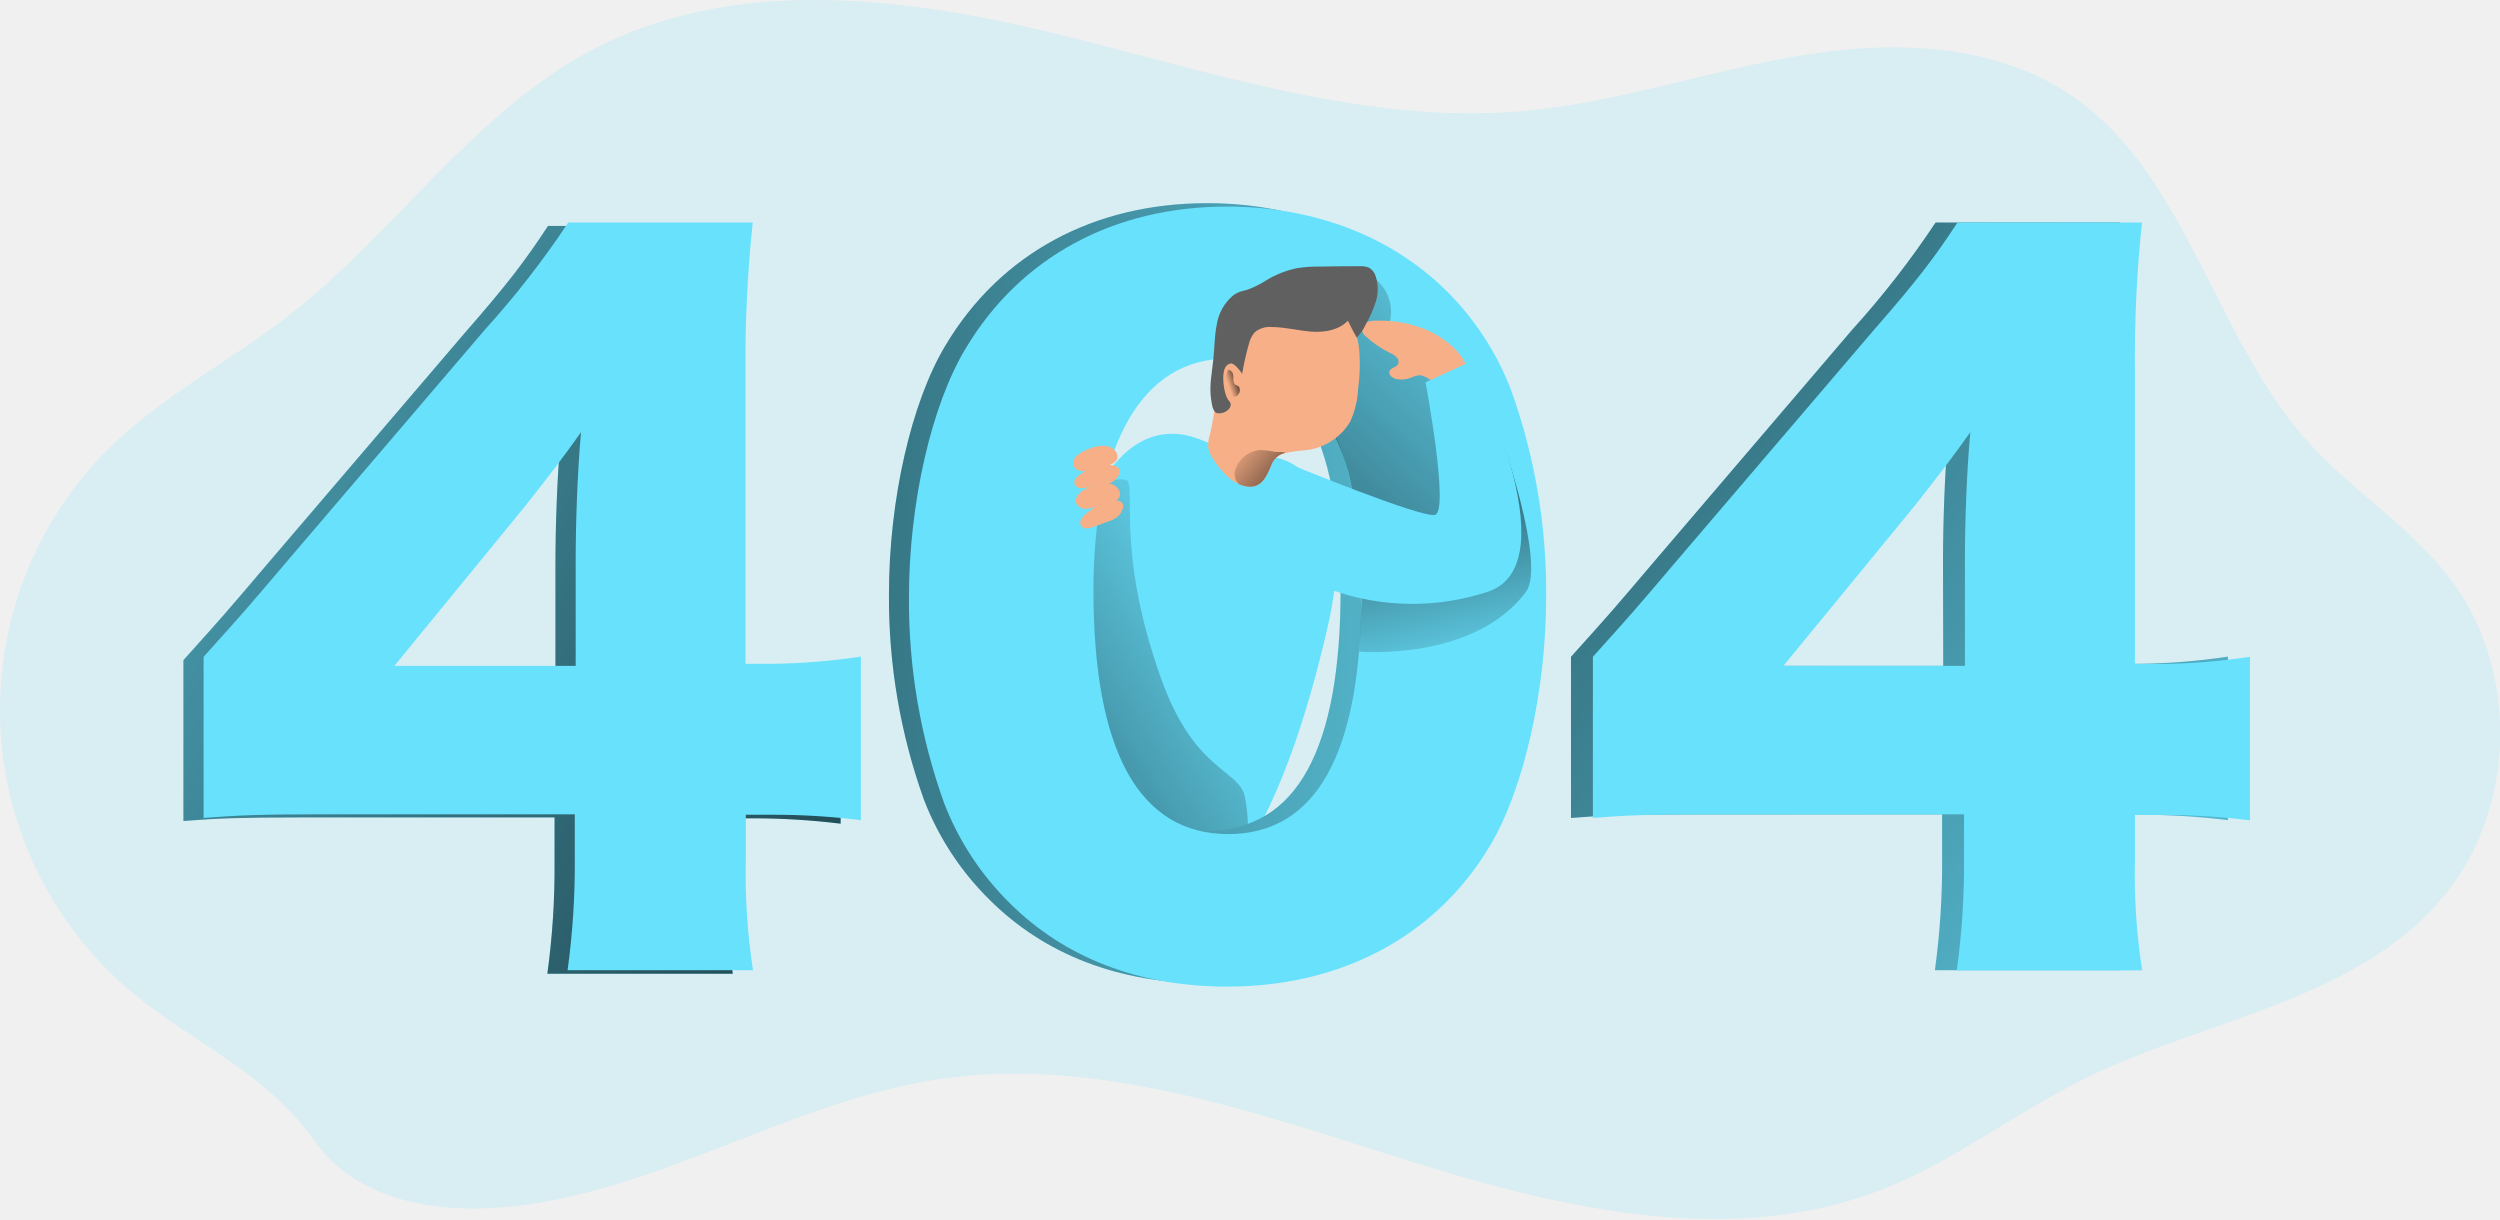
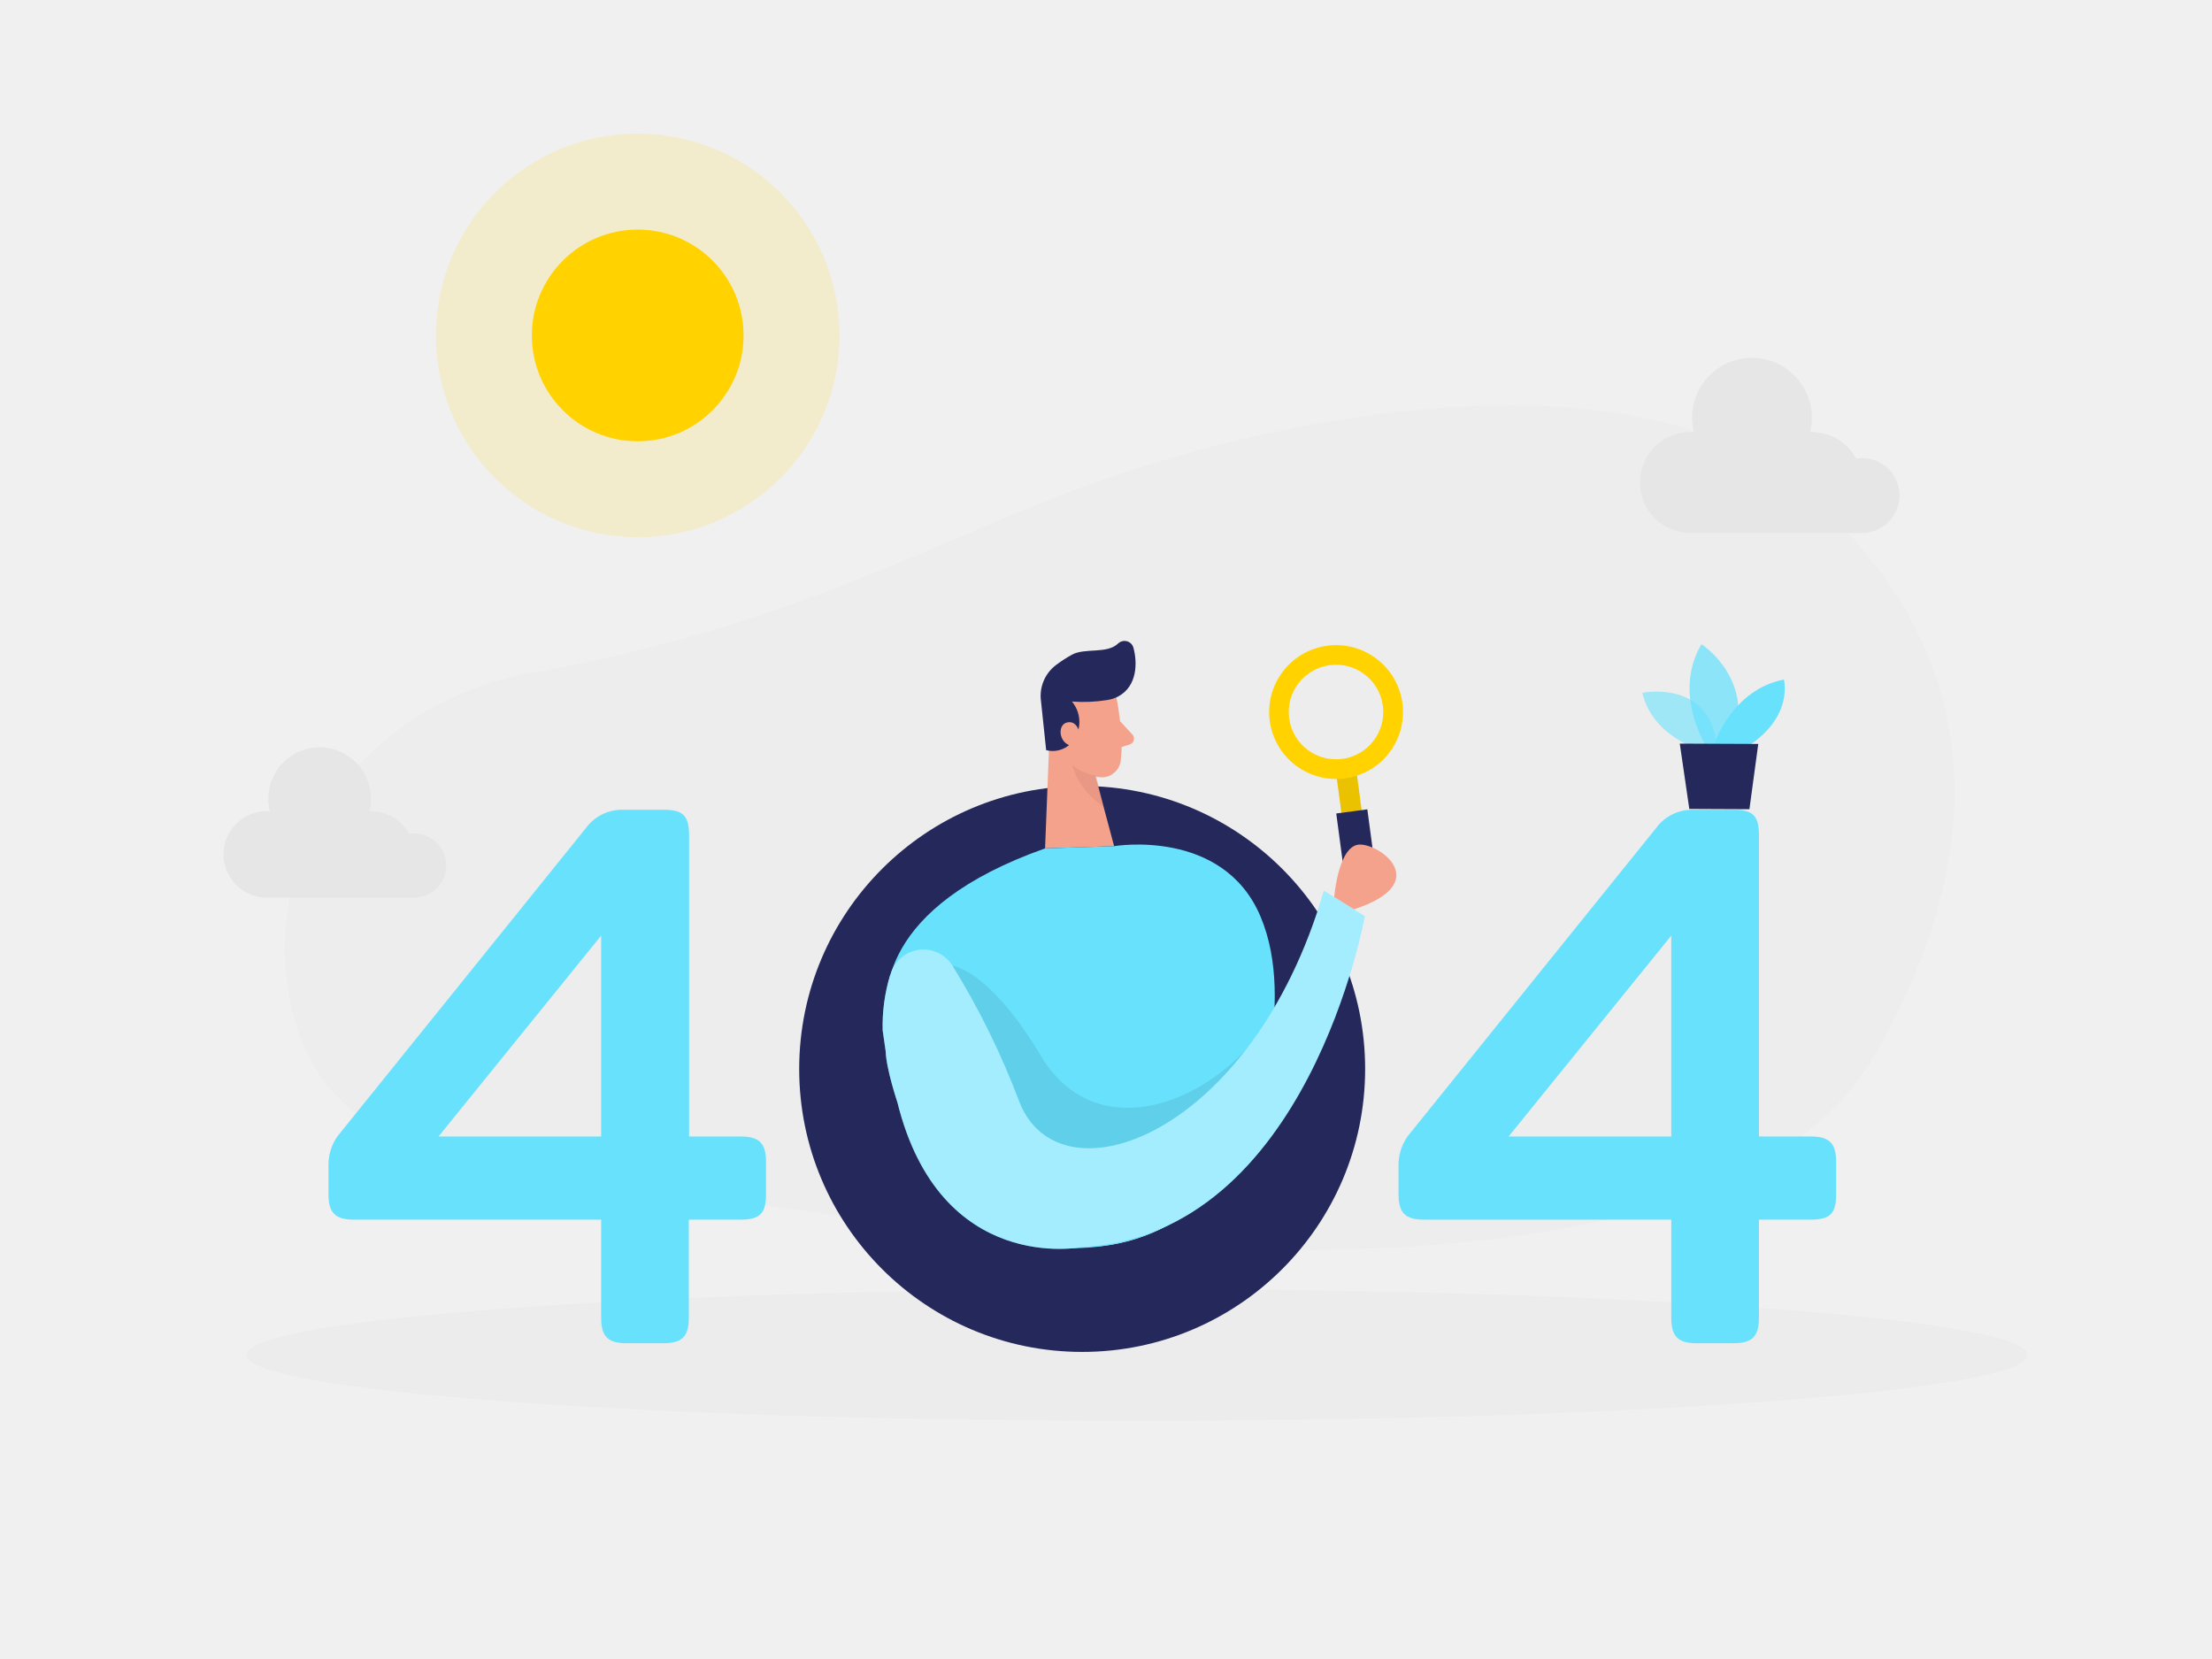
- <svg xmlns="http://www.w3.org/2000/svg" xmlns:xlink="http://www.w3.org/1999/xlink" viewBox="0 0 420.07 204.87">
-   <defs>
-     <linearGradient id="a" x1="-65" x2="262.93" y1="72.16" y2="255.66" gradientUnits="userSpaceOnUse">
-       <stop offset="0" stop-opacity="0" />
-       <stop offset=".99" />
-     </linearGradient>
-     <linearGradient id="b" x1="217.16" x2="115.32" y1="164.75" y2="227.42" xlink:href="#a" />
-     <linearGradient id="c" x1="425.36" x2="137.36" y1="249.21" y2="3.69" xlink:href="#a" />
-     <linearGradient id="d" x1="295.89" x2="-18.16" y1="167.21" y2="154.47" xlink:href="#a" />
-     <linearGradient id="e" x1="259.24" x2="169.04" y1="105.38" y2="201.94" xlink:href="#a" />
-     <linearGradient id="f" x1="246.43" x2="233.21" y1="180.33" y2="117.97" xlink:href="#a" />
-     <linearGradient id="g" x1="206.63" x2="209.22" y1="128.36" y2="127.46" xlink:href="#a" />
-     <linearGradient id="h" x1="207.32" x2="222.61" y1="138.38" y2="150.91" xlink:href="#a" />
-   </defs>
-   <path fill="#68e1fd" d="M24.04 168.23a61.89 61.89 0 01-6.31-92.33c9.16-9.24 21-15.18 31.16-23.18C66.46 38.97 79.47 19.11 99.07 8.61c23.6-12.65 52.2-9.31 78.12-3s51.96 15.35 78.54 13.07c15.83-1.37 31.07-6.73 46.75-9.34s32.88-2.14 46 7c19.1 13.39 23.64 40.45 39.31 57.9 7.59 8.46 17.67 14.48 24.39 23.68 10.81 14.79 10.53 37-.65 51.51-14.32 18.55-40.16 21.49-61 31.69-11.6 5.68-22 13.87-34 18.63-25.22 10-53.59 3.49-79.45-4.59s-52.5-17.8-79.27-13.84c-25 3.72-47.53 19.15-72.74 21.49-11.7 1.09-25.06-1-32.21-11.1-7.69-10.83-18.41-15.48-28.82-23.48z" opacity=".18" style="isolation:isolate" />
-   <path fill="#68e1fd" d="M30.82 110.92c6.79-7.55 6.79-7.55 14.49-16.61l32.77-38.35c7.25-8.31 10.12-12.08 14-18h31a217 217 0 00-1.21 25.06v49.11h4.38a105.88 105.88 0 0015-1.21v27.48a120.64 120.64 0 00-14.8-.9h-4.53v7.55a105.46 105.46 0 001.21 18.57H91.97a131 131 0 001.21-18.87v-7.4H50.45c-9.82 0-14 .15-19.63.6zm62.51-16c0-6.8.3-15.1.91-21.75-3 4.23-5.29 7.25-9.36 12.38l-22.05 26.88h30.5z" />
-   <path fill="url(#a)" d="M31.09 174.69c6.79-7.55 6.79-7.55 14.49-16.61l32.77-38.35c7.25-8.31 10.12-12.08 14-18h31a217 217 0 00-1.21 25.06v49.11h4.38a105.88 105.88 0 0015-1.21v27.48a120.64 120.64 0 00-14.8-.9h-4.53v7.55a105.46 105.46 0 001.21 18.57H92.24a131 131 0 001.21-18.87v-7.4H50.72c-9.82 0-14 .15-19.63.6zm62.51-16c0-6.8.3-15.1.91-21.75-3 4.23-5.29 7.25-9.36 12.38L63.1 176.2h30.5z" transform="translate(-.27 -63.77)" />
-   <path fill="#68e1fd" d="M198.86 73.05c3 .5 5.79 2.34 8.8 3 2.63.6 5.4.29 8 1.21 4.85 1.72 8 7.57 8.69 13.44s-.54 11.81-1.94 17.51c-3.68 15.02-8.68 30.02-17.68 41.41-.63.79-1.39 1.62-2.32 1.6a3.22 3.22 0 01-1.73-.81 28.88 28.88 0 01-5.15-4.51c-2.4-2.89-3.79-6.7-5-10.48-3.41-10.64-9.92-17.38-11.13-28.66-1.32-11.83 5.15-36.07 19.46-33.71z" />
-   <path fill="url(#b)" d="M189.45 144.4a5.39 5.39 0 00-3.71.67 10.08 10.08 0 00-4.59 6.54 25.28 25.28 0 00-.29 8.19 110.85 110.85 0 004.63 23.58c.7 2.22-1.3 7.49.15 9.31 1.18 1.48.59 10.37 2.13 11.47 4.27 3.08 13.14 1.38 17.41 4.46 5.53 4 5.16-6.56 4.28-10.91-1-4.85-8.51-4-14.26-20.38-7.65-21.8-3.79-32.48-5.75-32.93z" transform="translate(-.27 -63.77)" />
-   <path fill="#68e1fd" d="M263.97 110.36c6.79-7.55 6.79-7.55 14.49-16.61l32.77-38.36a150.72 150.72 0 0014-18h31a217 217 0 00-1.21 25.07v49.08h4.38a107.39 107.39 0 0014.95-1.21v27.48a118.69 118.69 0 00-14.8-.91h-4.53v7.55a105.32 105.32 0 001.21 18.57h-31.11a131 131 0 001.21-18.79v-7.4H283.6c-9.82 0-14.05.15-19.63.61zm62.51-16c0-6.8.3-15.1.9-21.74-3 4.22-5.28 7.24-9.36 12.38l-22 26.88h30.5z" />
-   <path fill="url(#c)" d="M264.24 174.13c6.79-7.55 6.79-7.55 14.49-16.61l32.77-38.36a150.72 150.72 0 0014-18h31a217 217 0 00-1.21 25.07v49.08h4.38a107.39 107.39 0 0014.95-1.21v27.48a118.69 118.69 0 00-14.8-.91h-4.53v7.55a105.32 105.32 0 001.21 18.57h-31.11A131 131 0 00326.6 208v-7.4h-42.73c-9.82 0-14.05.15-19.63.61zm62.51-16c0-6.8.3-15.1.9-21.74-3 4.22-5.28 7.24-9.36 12.38l-22 26.88h30.5z" transform="translate(-.27 -63.77)" />
-   <path fill="#68e1fd" d="M166.26 151.17a47.64 47.64 0 01-11-16.77 100.34 100.34 0 01-5.89-34.58c0-15.85 3.78-32.31 9.52-41.82 9.21-15.41 24.91-23.86 43.94-23.86 14.65 0 27.48 5 36.69 14a47.6 47.6 0 0111 16.76 100.62 100.62 0 015.88 34.73c0 15.86-3.77 32.47-9.51 42-9.06 15.12-24.91 23.6-44.09 23.6-14.8 0-27.33-4.86-36.54-14.06zm14-52.55c0 27 7.7 40.92 22.65 40.92s22.35-13.59 22.35-40.47c0-25.82-7.85-39.41-22.5-39.41-14.15 0-22.46 14.34-22.46 38.96z" />
-   <path fill="url(#d)" d="M166.53 214.94a47.64 47.64 0 01-11-16.77 100.34 100.34 0 01-5.89-34.58c0-15.85 3.78-32.31 9.52-41.82 9.21-15.41 24.91-23.86 43.94-23.86 14.65 0 27.48 5 36.69 14a47.6 47.6 0 0111 16.76 100.62 100.62 0 015.88 34.73c0 15.86-3.77 32.47-9.51 42-9.06 15.12-24.91 23.6-44.09 23.6-14.8 0-27.33-4.86-36.54-14.06zm14-52.55c0 27 7.7 40.92 22.65 40.92s22.35-13.59 22.35-40.47c0-25.82-7.85-39.41-22.5-39.41-14.15 0-22.46 14.34-22.46 38.96z" transform="translate(-.27 -63.77)" />
-   <path fill="#68e1fd" d="M34.21 110.36c6.8-7.55 6.8-7.55 14.5-16.61l32.77-38.36a150.72 150.72 0 0014-18h31a217 217 0 00-1.21 25.07v49.08h4.38a107.39 107.39 0 0015-1.21v27.48a118.69 118.69 0 00-14.8-.91h-4.53v7.55a105.32 105.32 0 001.21 18.57H95.37a131 131 0 001.21-18.79v-7.4H53.84c-9.81 0-14 .15-19.63.61zm62.52-16c0-6.8.3-15.1.9-21.74-3 4.22-5.28 7.24-9.36 12.38l-22 26.88h30.46zM169.65 151.73a47.62 47.62 0 01-11-16.76 100.34 100.34 0 01-5.92-34.58c0-15.85 3.78-32.31 9.52-41.83 9.21-15.4 24.91-23.85 43.94-23.85 14.64 0 27.48 5 36.69 14a47.48 47.48 0 0111 16.76 100.35 100.35 0 015.92 34.76c0 15.85-3.77 32.47-9.51 42-9.06 15.1-24.92 23.55-44.09 23.55-14.8-.01-27.33-4.84-36.55-14.05zm14.08-52.5c0 27 7.7 40.92 22.65 40.92 14.8 0 22.35-13.59 22.35-40.46 0-25.83-7.86-39.42-22.5-39.42-14.23-.04-22.5 14.3-22.5 38.96z" />
-   <path fill="url(#e)" d="M231.1 110.45a7.06 7.06 0 012.71 7.34 14.34 14.34 0 019.74 5.2 18.8 18.8 0 013.75 9.77 51.3 51.3 0 01-.23 10.58 11 11 0 01-.74 3.54 7.5 7.5 0 01-5.13 3.85 22.09 22.09 0 01-6.6.31l-5.25-.28a1.08 1.08 0 01-.5-.11 1 1 0 01-.35-.72c-.36-2.15-.91-3.09-1.3-5.24a33.51 33.51 0 00-5.6-12.59 4.72 4.72 0 01-1-1.95 5.29 5.29 0 01.64-2.86A39.39 39.39 0 00223 122a55.82 55.82 0 011.65-6.38 9.36 9.36 0 014-5.08" transform="translate(-.27 -63.77)" />
-   <path fill="url(#f)" d="M228.65 173.26s19.22 1.7 28-10c3.5-4.64-4.3-26.5-4.3-26.5l-8.87 15.88-14 3.18z" transform="translate(-.27 -63.77)" />
-   <path fill="#68e1fd" d="M267.65 110.36c6.79-7.55 6.79-7.55 14.49-16.61l32.77-38.36c7.25-8.3 10.12-12.08 14-18h31a217 217 0 00-1.18 25.1v49.08h4.38a107.39 107.39 0 0014.95-1.21v27.48a118.69 118.69 0 00-14.8-.91h-4.53v7.55a105.32 105.32 0 001.21 18.57H328.8a131 131 0 001.21-18.82v-7.4h-42.73c-9.82 0-14.05.15-19.63.61zm62.51-16c0-6.8.3-15.1.91-21.74-3 4.22-5.29 7.24-9.36 12.38l-22.05 26.88h30.5z" />
-   <path fill="#f7af87" d="M183.28 75.29a10.18 10.18 0 00-1.5.69 3.47 3.47 0 00-1.16.95 1.48 1.48 0 00-.2 1.43 1.86 1.86 0 001.93.81c1.23-.12 2.37-.73 3.6-.94s2.39-1.06 1.52-2.37-2.96-1.03-4.19-.57z" />
-   <path fill="#f7af87" d="M187.2 78.23c-1.8-.47-3.68.32-5.3 1.23a3.13 3.13 0 00-1 .77 1 1 0 00.69 1.78 3.39 3.39 0 001.1-.07l2.49-.43a5.34 5.34 0 001.67-.48c1.13-.66 2.09-2.37.35-2.8z" />
-   <path fill="#f7af87" d="M183.73 81.54a11.38 11.38 0 00-1.5.7 3.47 3.47 0 00-1.16 1 1.49 1.49 0 00-.2 1.42 1.86 1.86 0 001.93.81c1.23-.12 2.37-.73 3.6-.94s2.39-1.05 1.52-2.37-2.98-1.08-4.19-.62z" />
-   <path fill="#f7af87" d="M187.61 84.06c-1.85-.15-3.56 1-5 2.14a3.28 3.28 0 00-.87.95 1 1 0 001 1.62 3.3 3.3 0 001.06-.26l2.37-.87a5.34 5.34 0 001.57-.77c.99-.82 1.66-2.64-.13-2.81zM240.61 55.83a20.16 20.16 0 00-9.35-1.95 3.9 3.9 0 00-1.6.26 1.4 1.4 0 00-.84 1.28 1.94 1.94 0 00.76 1.18 17 17 0 003.94 2.68 3.51 3.51 0 011.16.75 1.06 1.06 0 01.17 1.27c-.33.46-1.09.48-1.34 1-.33.65.5 1.29 1.22 1.41a4.43 4.43 0 002.28-.21 4.25 4.25 0 011.64-.46 4 4 0 011.56.71c1.58.9 6.49.93 6.18-1.81-.29-2.54-3.76-5.06-5.78-6.11z" />
-   <path fill="#68e1fd" d="M216.45 77.88s22.11 9.11 24.64 8.64-1.56-22.29-1.56-22.29l7.54-3.45s17 33.7 3.08 38.6a40.45 40.45 0 01-26.48-.28z" />
-   <path fill="#f7af87" d="M228.21 65.23a14.94 14.94 0 01-1.36 5.66 10 10 0 01-7.55 4.77 22.39 22.39 0 00-3.34.47 3.15 3.15 0 00-2.29 1.91c-.89 2.16-1.81 4.35-4.68 3.62a3.6 3.6 0 01-.78-.27 7.72 7.72 0 01-2.39-1.75 14.39 14.39 0 01-2.18-2.84 4.15 4.15 0 01-.62-1.58 5.16 5.16 0 01.24-2.05c1-4 1.16-8.53 2.58-12.43a18.24 18.24 0 017.86-9.42c3.59-2.09 8.58-2.12 11.63.73a10.5 10.5 0 013 6.2 29.12 29.12 0 01-.12 6.98z" />
-   <path fill="#606060" d="M203.89 60.23c.19-1.88.18-3.79.55-5.64a8 8 0 012.67-4.87 4.44 4.44 0 011.2-.68c.39-.14.8-.22 1.2-.33a15.76 15.76 0 003.34-1.66 16.49 16.49 0 015.12-2 22.74 22.74 0 013.69-.26q3.4-.06 6.83-.06a3.36 3.36 0 011.57.26 2.53 2.53 0 011.11 1.48 7.05 7.05 0 010 4.24 20.22 20.22 0 01-1.75 3.92 6.84 6.84 0 01-1.46 2.09c-.53-.92-1-1.87-1.48-2.83-1.53 1.59-3.94 2-6.14 1.83s-4.36-.74-6.56-.77a4 4 0 00-2.94.87 4.6 4.6 0 00-1 2 49.56 49.56 0 00-1.13 5c-.26-.49-1.31-1.77-1.86-1.75a1.16 1.16 0 00-.81.45c-.91 1-.46 4.67.38 5.73a1.44 1.44 0 01.37.58 1.12 1.12 0 01-.24.83 2.23 2.23 0 01-1.9.78c-.88 0-1.05-1.68-1.14-2.3-.37-2.31.16-4.64.38-6.91z" />
-   <path fill="url(#g)" d="M207.67 128.22a1.67 1.67 0 01-.16-.83 2.42 2.42 0 00-.09-.85 1.09 1.09 0 00-.51-.59.38.38 0 00-.21 0 .39.39 0 00-.23.28 5 5 0 00.11 3.35 1.33 1.33 0 00.77.86 1 1 0 00.91-.28 1.23 1.23 0 00.26-1.27c-.17-.4-.64-.31-.85-.67z" transform="translate(-.27 -63.77)" />
-   <path fill="url(#h)" d="M216.23 139.88a3.15 3.15 0 00-2.29 1.91c-.89 2.16-1.81 4.35-4.68 3.62a3.6 3.6 0 01-.78-.27 2.33 2.33 0 01-.58-.75 2.69 2.69 0 01.08-2.1 4.69 4.69 0 014.22-2.9 13.45 13.45 0 012.27.3c.46.06 1 0 1.42.05a.87.87 0 01.34.14z" transform="translate(-.27 -63.77)" />
+ <svg xmlns="http://www.w3.org/2000/svg" viewBox="0 0 400 300">
+   <path d="M95.85 121.73c-27.66 4.91-47.21 29-44 55.43 1.71 14 8.64 26.43 26.47 30 47.3 9.51 225.85 45.31 260.93-16.72 27.35-48.34 11.05-81.81-14.35-102.76s-78-16.6-121.53-2.26C171 96.11 146.93 112.65 95.85 121.73z" fill="#e6e6e6" opacity=".3" />
+   <ellipse cx="205.6" cy="245.02" rx="161.02" ry="11.9" fill="#e6e6e6" opacity=".45" />
+   <circle cx="115.32" cy="60.66" r="19.14" fill="#ffd200" />
+   <circle cx="115.32" cy="60.66" r="36.49" fill="#ffd200" opacity=".15" />
+   <circle cx="195.69" cy="193.3" r="51.17" fill="#24285b" />
+   <circle cx="195.69" cy="193.3" r="32.21" fill="#fff" />
+   <path d="M133.91 205.51c3.39 0 4.61 1.22 4.61 4.6v5.83c0 3.39-1 4.61-4.61 4.61h-9.35v17.75c0 3.38-1.22 4.6-4.61 4.6h-6.64c-3.38 0-4.6-1.22-4.6-4.6v-17.75H64c-3.38 0-4.6-1.22-4.6-4.61v-4.88a9 9 0 011.6-5.55l45-55.83a8.07 8.07 0 016.5-3.25h7.5c3.39 0 4.61.95 4.61 4.61v54.47zm-25.2-36.32L79.3 205.51h29.41zM327.42 205.51c3.39 0 4.61 1.22 4.61 4.6v5.83c0 3.39-.95 4.61-4.61 4.61h-9.35v17.75c0 3.38-1.22 4.6-4.61 4.6h-6.64c-3.38 0-4.6-1.22-4.6-4.6v-17.75H257.5c-3.38 0-4.6-1.22-4.6-4.61v-4.88a9 9 0 011.62-5.55l45-55.83a8.07 8.07 0 016.5-3.25h7.45c3.39 0 4.61.95 4.61 4.61v54.47zm-25.2-36.32l-29.41 36.32h29.41z" fill="#68e1fd" />
+   <path d="M307.35 135.53s-8.51-2.32-10.36-10.25c0 0 13.19-2.66 13.57 10.95z" fill="#68e1fd" opacity=".58" />
+   <path d="M308.4 134.69s-5.95-9.41-.72-18.2c0 0 10 6.37 5.58 18.22z" fill="#68e1fd" opacity=".73" />
+   <path d="M309.93 134.7s3.14-9.94 12.65-11.82c0 0 1.78 6.45-6.16 11.84z" fill="#68e1fd" />
+   <path fill="#24285b" d="M303.76 134.47l1.72 11.81 10.87.05 1.6-11.8-14.19-.06z" />
+   <path d="M201.88 126.11s1.4 6.75.79 11.43a3.46 3.46 0 01-3.91 3c-2.35-.34-5.43-1.48-6.62-5l-2.76-5.75a6.21 6.21 0 011.93-6.9c3.54-3.26 9.92-.89 10.57 3.22z" fill="#f4a28c" />
+   <path fill="#f4a28c" d="M189.88 130.8l-.9 22.61 12.49-.4-4.36-16.29-7.23-5.92z" />
+   <path d="M200.21 126.59a27.36 27.36 0 01-6.37.27 5.76 5.76 0 01.74 6.27 4.68 4.68 0 01-5.4 2.52l-.93-8.82a7 7 0 012.8-6.64 24.34 24.34 0 012.77-1.79c2.41-1.32 6.32-.07 8.39-2.05a1.67 1.67 0 012.75.78c.72 2.63.74 6.9-2.71 8.79a6.36 6.36 0 01-2.04.67z" fill="#24285b" />
+   <path d="M195.29 132.84s-.36-2.64-2.32-2.2-1.46 4.25 1.28 4.28zM202.54 130.41l2.23 2.41a1.11 1.11 0 01-.49 1.81l-2.56.8z" fill="#f4a28c" />
+   <path d="M198.22 140.25a8.24 8.24 0 01-4.3-1.92s.66 4.09 5.66 7.61z" fill="#ce8172" opacity=".31" />
+   <path d="M189 153.41l12.49-.4s19.62-3.33 26.43 12.67-1.92 38.61-1.92 38.61-7.1 23.87-37 21.23c0 0-24.87-1.44-27.68-35.53a33.25 33.25 0 00-.68-4.42c-1.14-5.33-1.8-21.5 28.36-32.16z" fill="#68e1fd" />
+   <path d="M172.27 174.65s6.66.73 15.91 16.22 27.41 9.81 37.65-1.65l-19 25.14-21.28-1.71-11.57-30.8z" opacity=".08" />
+   <path fill="#ffd200" d="M241.544 139.286l3.658-.489 1.422 10.646-3.658.488z" />
+   <path opacity=".08" d="M241.544 139.286l3.658-.489 1.422 10.646-3.658.488z" />
+   <path fill="#24285b" d="M241.637 147.101l5.62-.75 1.827 13.668-5.62.751z" />
+   <path d="M240 116.77a12.1 12.1 0 1013.6 10.39 12.1 12.1 0 00-13.6-10.39zm2.74 20.46a8.55 8.55 0 117.33-9.6 8.56 8.56 0 01-7.29 9.6z" fill="#ffd200" />
+   <circle cx="241.67" cy="128.8" r="8.59" fill="transparent" />
+   <path d="M161 176.33a6.18 6.18 0 0111.25-1.68 141.62 141.62 0 0112 24.39c7.15 19.06 42.21 6.49 55.15-37.95l7.38 4.59s-10.18 57.72-51.16 59.84c0 0-25.58 5.18-33.35-26.21 0 0-2-5.91-2.12-9.25l-.54-3.76a31.69 31.69 0 011.32-9.87z" fill="#68e1fd" />
+   <path d="M161 176.33a6.18 6.18 0 0111.25-1.68 141.62 141.62 0 0112 24.39c7.15 19.06 42.21 6.49 55.15-37.95l7.38 4.59s-10.18 57.72-51.16 59.84c0 0-25.58 5.18-33.35-26.21 0 0-2-5.91-2.12-9.25l-.54-3.76a31.69 31.69 0 011.32-9.87z" fill="#fff" opacity=".39" />
+   <path d="M241.27 162.21s.75-9.51 4.67-9.49 13.13 7.06-1.09 11.71z" fill="#f4a28c" />
+   <path d="M343.49 89.6a6.76 6.76 0 00-6.76-6.76 6.59 6.59 0 00-1.09.09 9.1 9.1 0 00-8-4.8h-.33a10.82 10.82 0 10-21 0h-.33a9.12 9.12 0 100 18.23h31.63v-.06a6.77 6.77 0 005.88-6.7zM80.7 156.51a5.8 5.8 0 00-5.8-5.8 7 7 0 00-.93.08 7.81 7.81 0 00-6.89-4.11h-.28a9.28 9.28 0 10-18 0h-.28a7.82 7.82 0 100 15.63h27.13v-.05a5.81 5.81 0 005.05-5.75z" fill="#e6e6e6" />
</svg>
